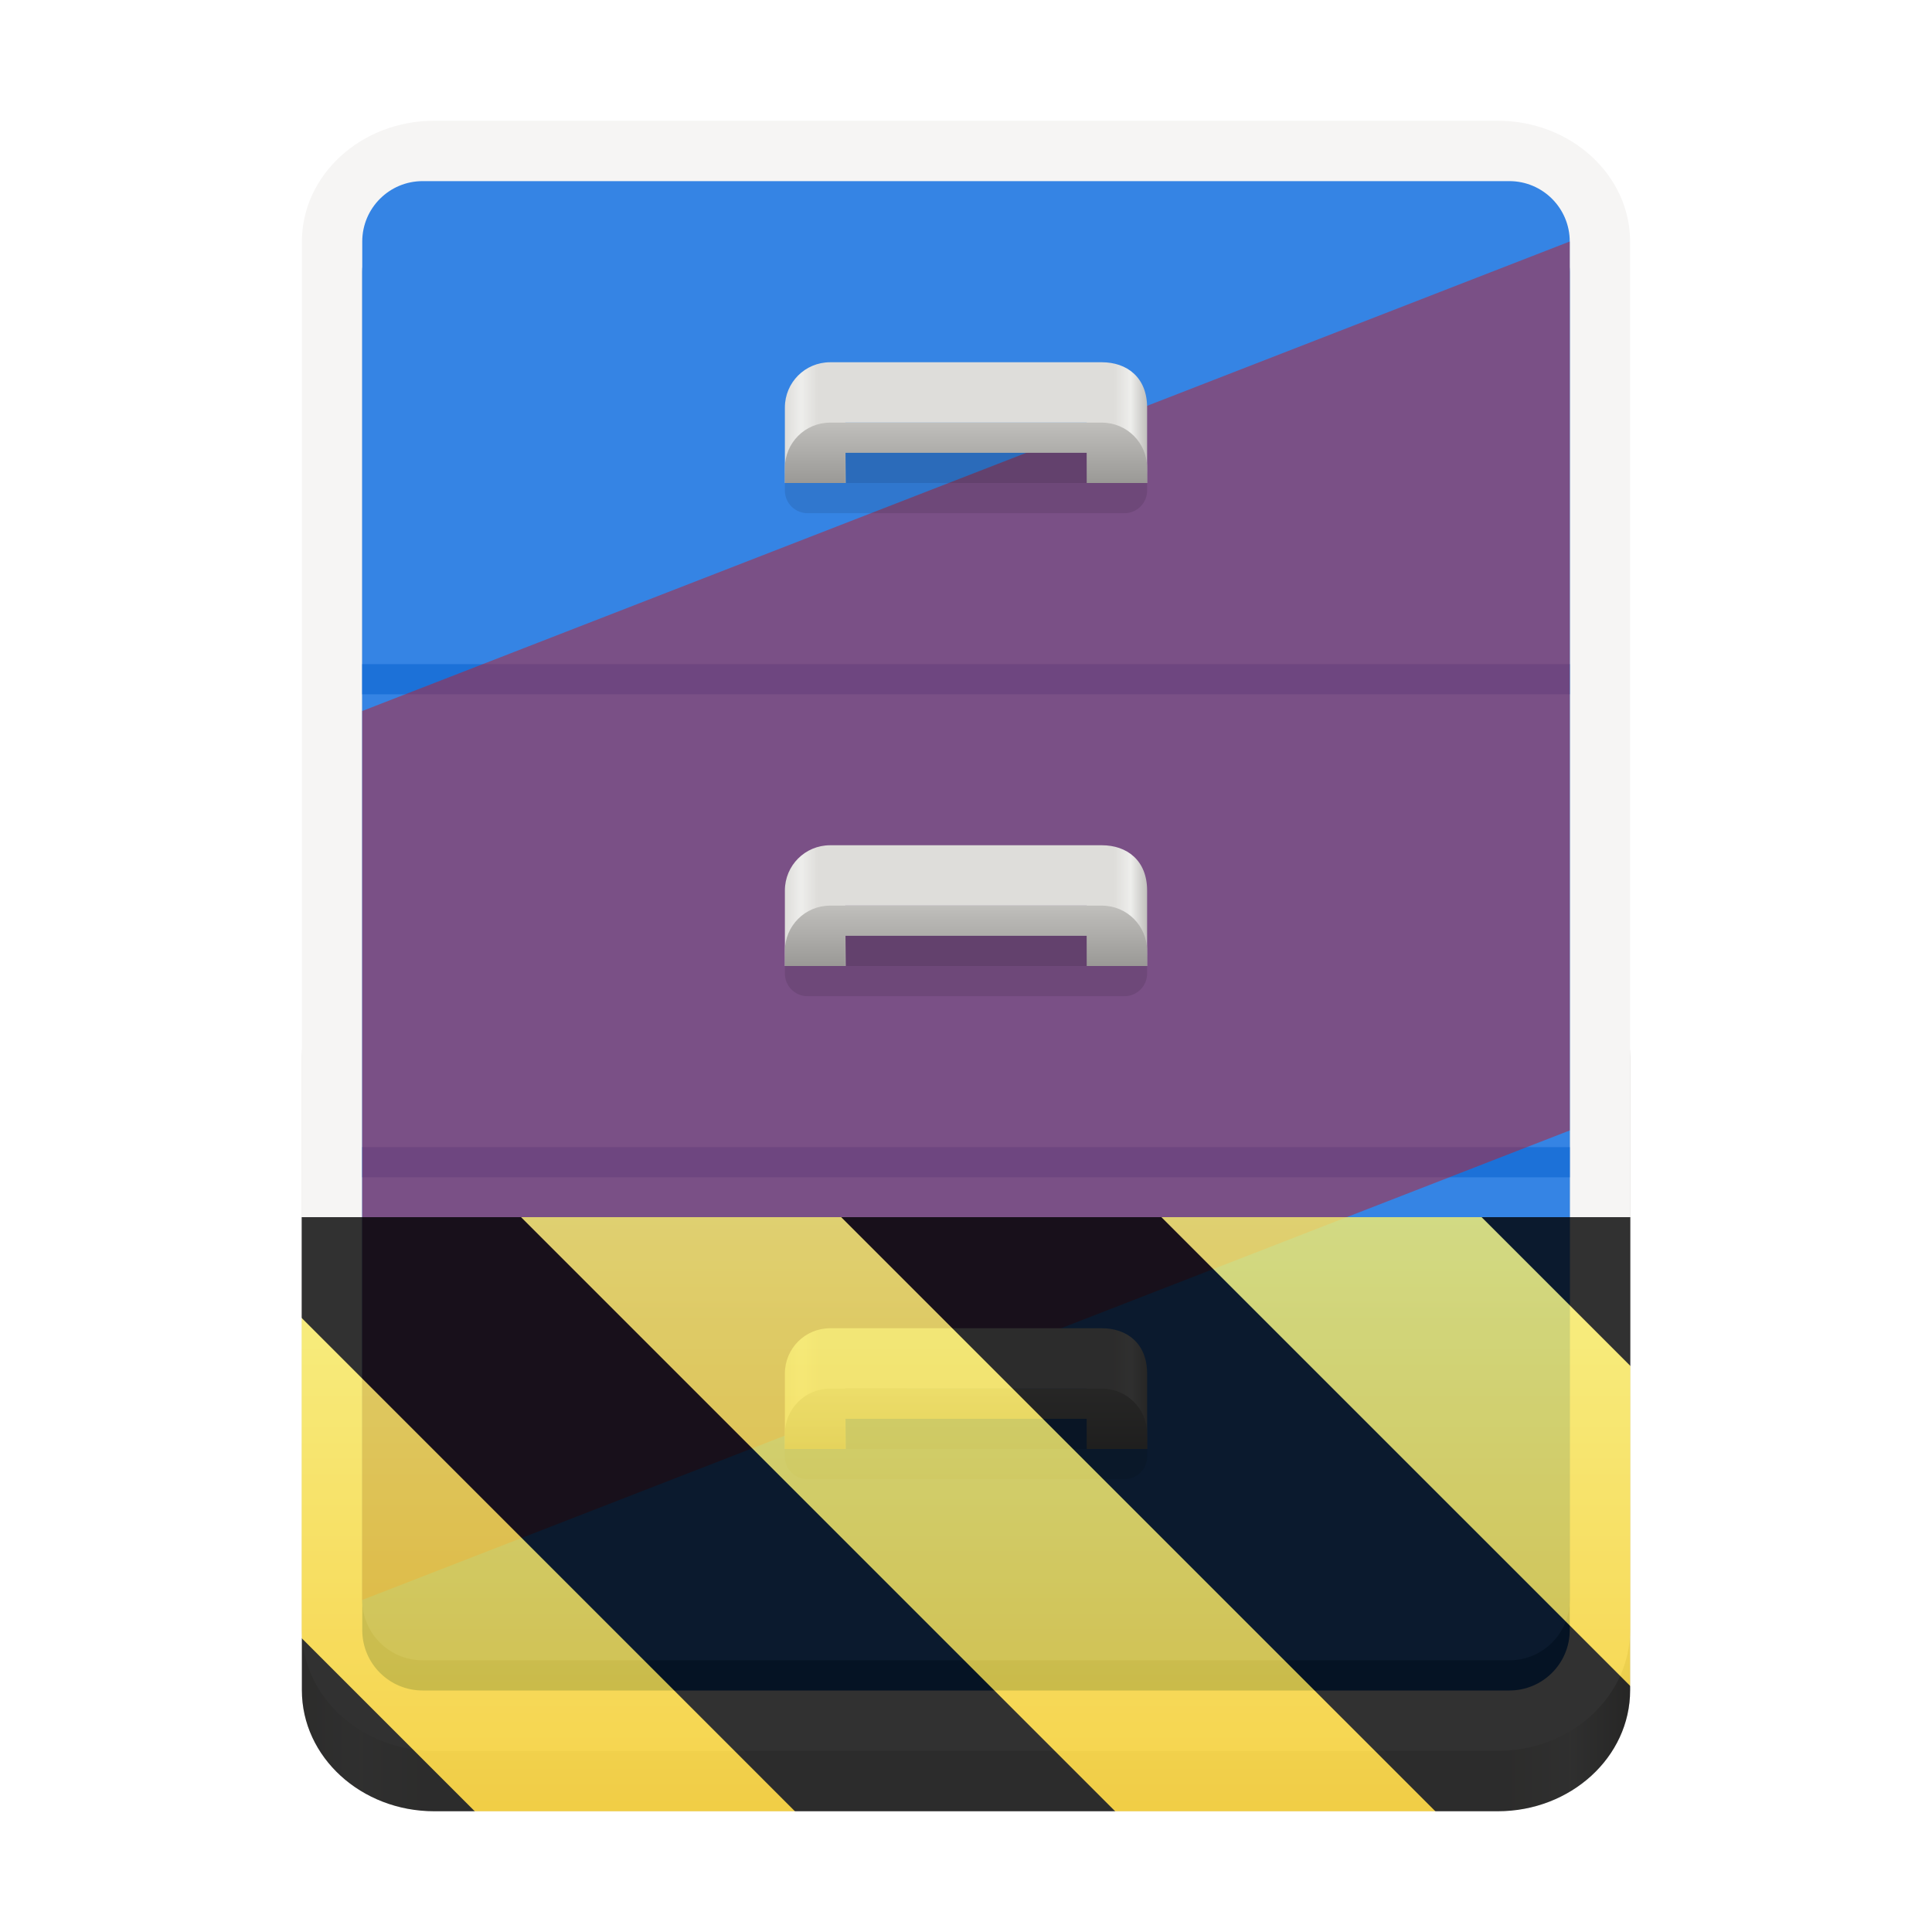
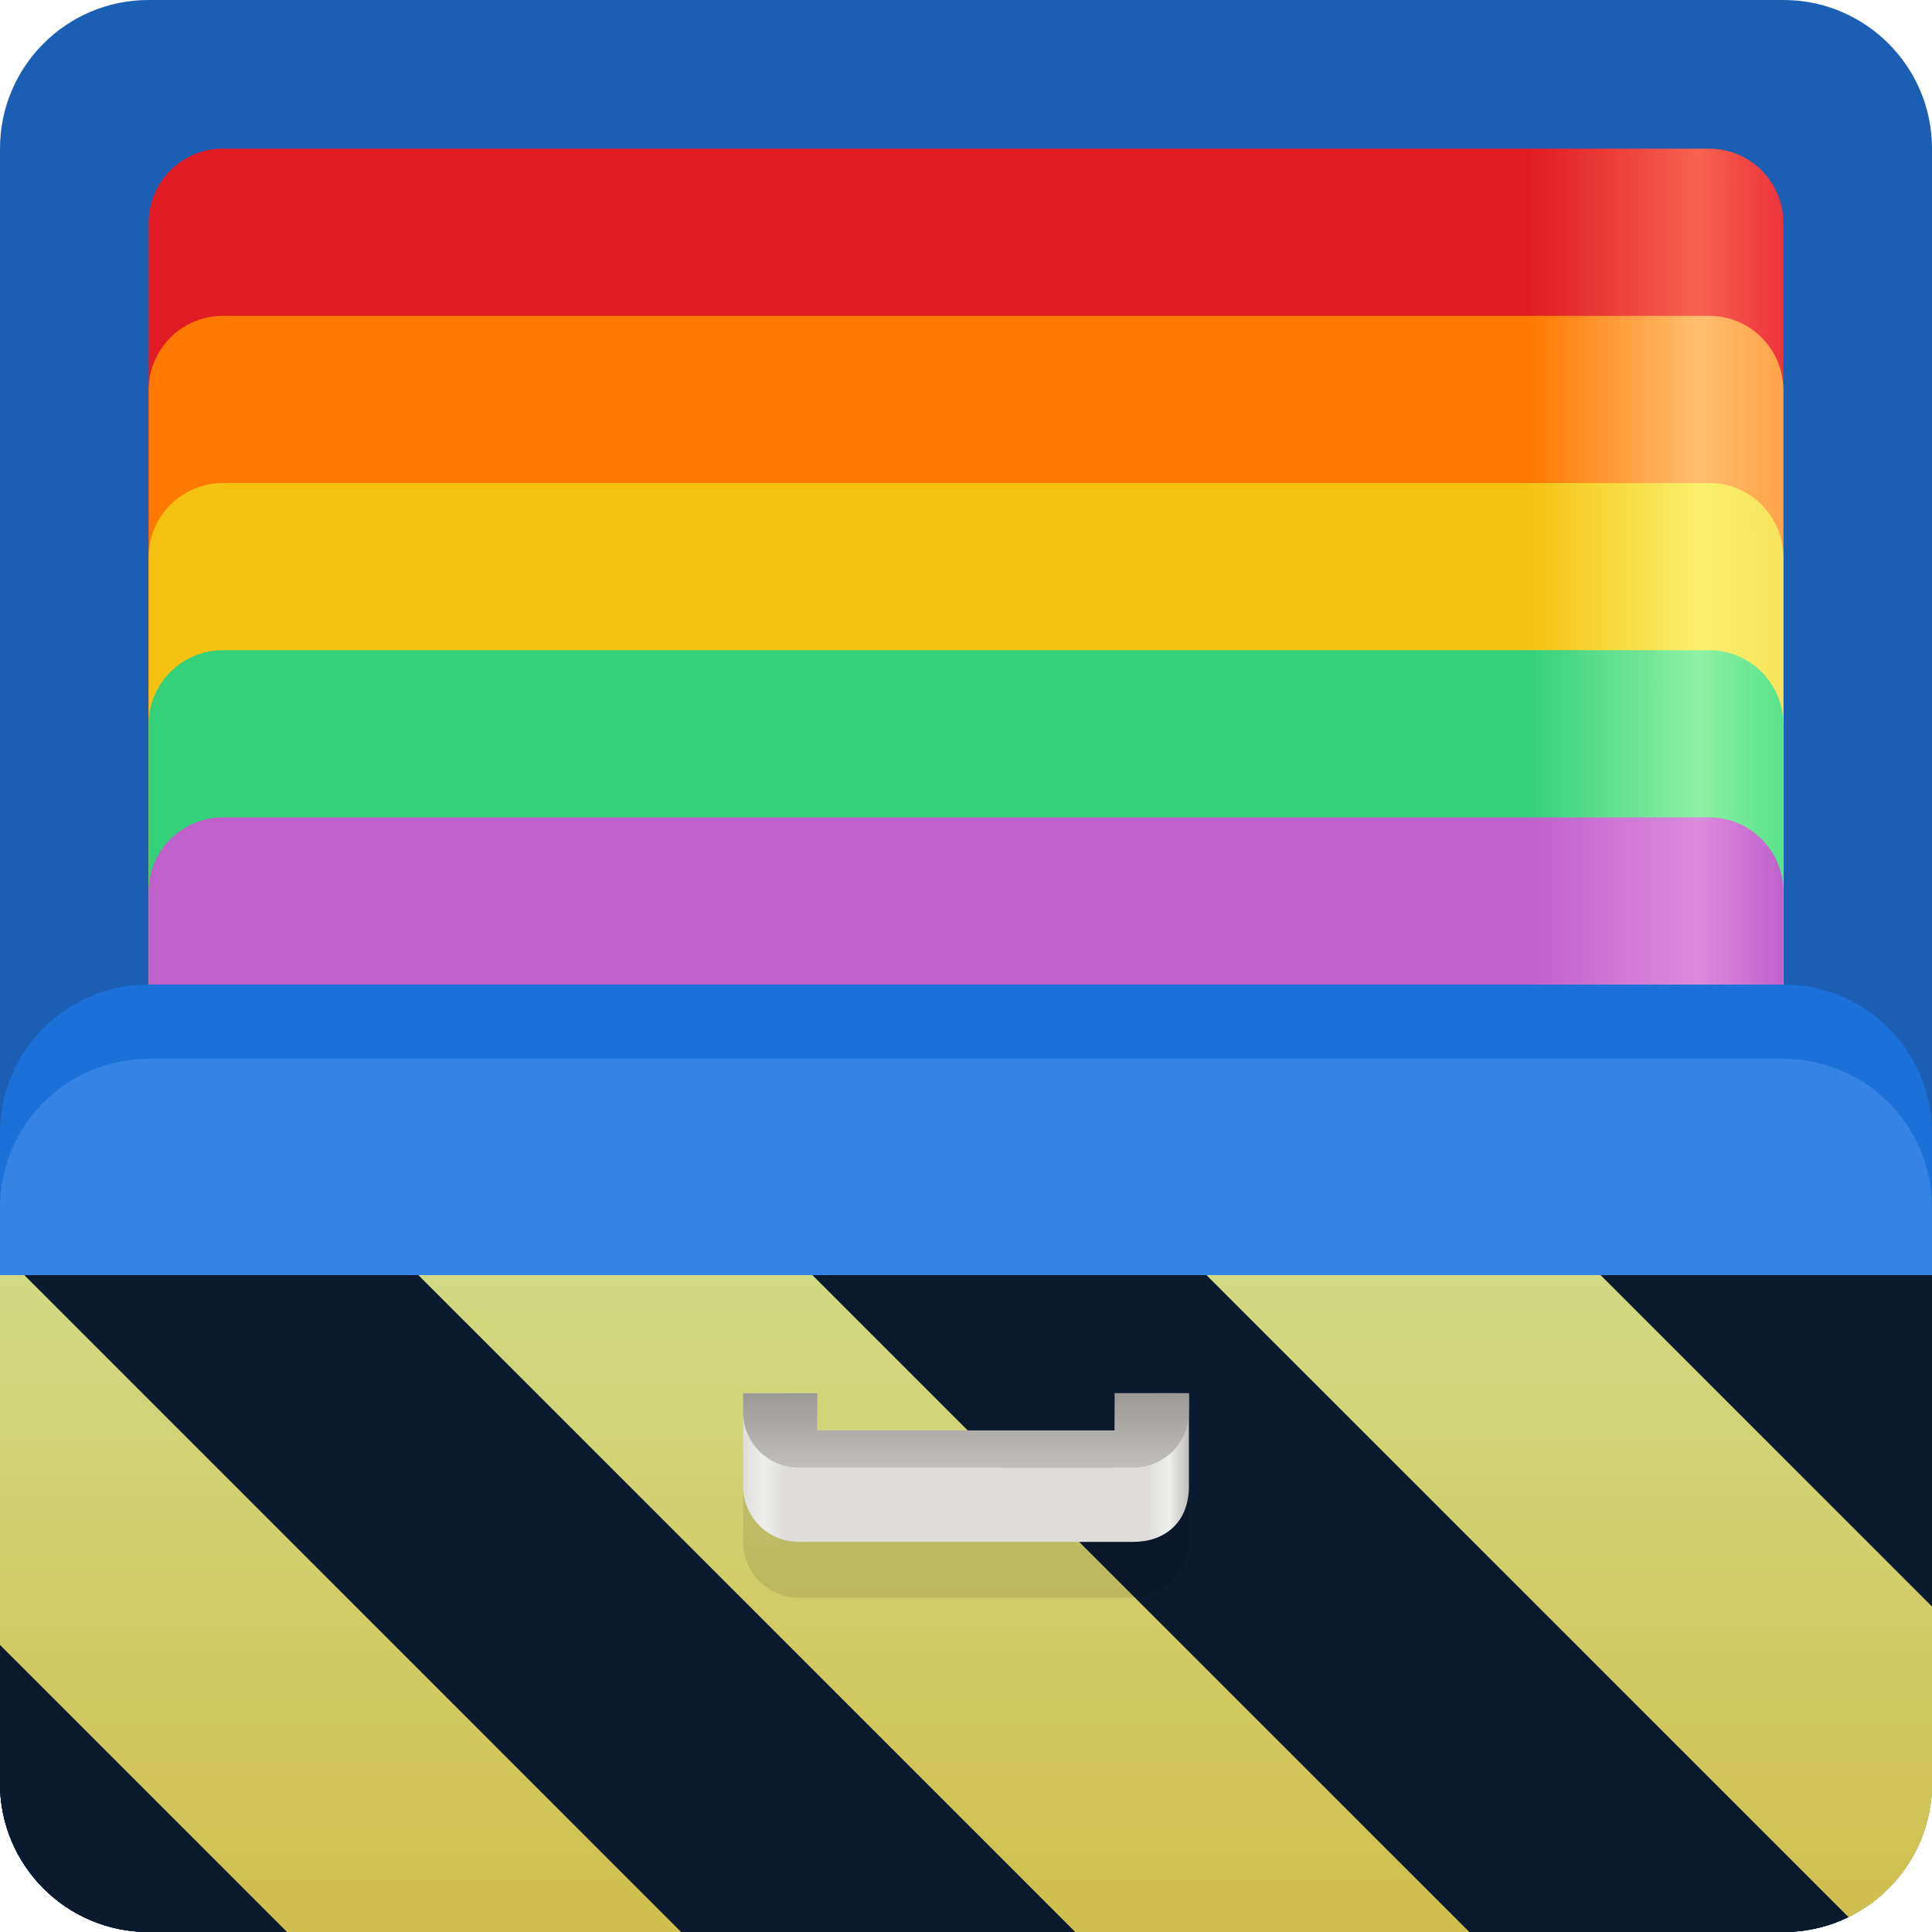
- <svg xmlns="http://www.w3.org/2000/svg" xmlns:xlink="http://www.w3.org/1999/xlink" height="128" width="128">
+ <svg xmlns="http://www.w3.org/2000/svg" xmlns:xlink="http://www.w3.org/1999/xlink" height="104" width="104">
  <defs>
-     <mask id="H">
-       <g filter="url(#a)">
-         <path fill-opacity=".5" d="M-12.8-12.8h153.6v153.6H-12.8z" />
-       </g>
-     </mask>
-     <mask id="I">
-       <g filter="url(#a)">
-         <path fill-opacity=".1" d="M-12.8-12.8h153.6v153.6H-12.8z" />
-       </g>
-     </mask>
-     <mask id="J">
-       <g filter="url(#a)">
-         <path fill-opacity=".1" d="M-12.8-12.8h153.6v153.6H-12.8z" />
-       </g>
-     </mask>
-     <mask id="K">
-       <g filter="url(#a)">
-         <path fill-opacity=".1" d="M-12.8-12.8h153.6v153.6H-12.8z" />
-       </g>
-     </mask>
-     <mask id="L">
-       <g filter="url(#a)">
-         <path fill-opacity=".1" d="M-12.8-12.8h153.6v153.6H-12.8z" />
-       </g>
-     </mask>
-     <mask id="M">
-       <g filter="url(#a)">
-         <path fill-opacity=".1" d="M-12.8-12.8h153.6v153.6H-12.8z" />
-       </g>
-     </mask>
-     <mask id="N">
-       <g filter="url(#a)">
-         <path fill-opacity=".1" d="M-12.8-12.8h153.6v153.6H-12.8z" />
-       </g>
-     </mask>
-     <mask id="e">
-       <g filter="url(#a)">
-         <path fill-opacity=".5" d="M-46.592-46.592h221.184v221.184H-46.592z" />
-       </g>
-     </mask>
-     <mask id="h">
-       <g filter="url(#a)">
-         <path fill-opacity=".1" d="M-46.592-46.592h221.184v221.184H-46.592z" />
-       </g>
-     </mask>
-     <mask id="k">
-       <g filter="url(#a)">
-         <path fill-opacity=".1" d="M-46.592-46.592h221.184v221.184H-46.592z" />
-       </g>
-     </mask>
-     <mask id="n">
-       <g filter="url(#a)">
-         <path fill-opacity=".1" d="M-46.592-46.592h221.184v221.184H-46.592z" />
-       </g>
-     </mask>
-     <mask id="q">
-       <g filter="url(#a)">
-         <path fill-opacity=".1" d="M-46.592-46.592h221.184v221.184H-46.592z" />
-       </g>
-     </mask>
-     <mask id="t">
-       <g filter="url(#a)">
-         <path fill-opacity=".1" d="M-46.592-46.592h221.184v221.184H-46.592z" />
-       </g>
-     </mask>
-     <mask id="w">
-       <g filter="url(#a)">
-         <path fill-opacity=".1" d="M-46.592-46.592h221.184v221.184H-46.592z" />
-       </g>
-     </mask>
-     <mask id="P">
-       <g filter="url(#a)">
-         <g clip-path="url(#b)" filter="url(#a)">
-           <g clip-path="url(#c)">
-             <path d="M99.227 62H28.773C23.926 62 20 65.59 20 70.02v41.96c0 4.43 3.926 8.02 8.773 8.02h70.454c4.843 0 8.773-3.59 8.773-8.02V70.02c0-4.43-3.93-8.02-8.773-8.02zm0 0" fill="url(#d)" />
-             <path d="M99.227 8H28.773C23.926 8 20 11.59 20 16.02v91.96c0 4.43 3.926 8.02 8.773 8.02h70.454c4.843 0 8.773-3.59 8.773-8.02V16.02c0-4.43-3.93-8.02-8.773-8.02zm0 0" fill="#f6f5f4" />
-             <path d="M100 14H28c-2.21 0-4 1.793-4 4.004v89.992A4.002 4.002 0 0 0 28 112h72c2.21 0 4-1.793 4-4.004V18.004A4.002 4.002 0 0 0 100 14zm0 0" fill="#1a5fb4" />
-             <path d="M100 12H28c-2.21 0-4 1.793-4 4.004v89.992A4.002 4.002 0 0 0 28 110h72c2.21 0 4-1.793 4-4.004V16.004A4.002 4.002 0 0 0 100 12zm0 0" fill="#3584e4" />
-             <path d="M104 44H24v2h80zm0 32H24v2h80zm0 0" fill="#1c71d8" />
-             <g mask="url(#e)">
-               <use xlink:href="#f" />
-             </g>
-             <path d="M55 24h18c1.66 0 3 1 3 3v5h-3.969L72 28H56l.031 4H52v-5c0-1.66 1.34-3 3-3zm0 0" fill="url(#g)" />
-             <g mask="url(#h)">
-               <use xlink:href="#i" />
-             </g>
-             <path d="M55 28c-1.66 0-3 1.34-3 3v1h4v-2h16v2h4v-1c0-1.66-1.34-3-3-3zm0 0" fill="url(#j)" />
-             <g mask="url(#k)">
-               <use xlink:href="#l" />
-             </g>
-             <path d="M55 56h18c1.66 0 3 1 3 3v5h-3.969L72 60H56l.031 4H52v-5c0-1.66 1.34-3 3-3zm0 0" fill="url(#m)" />
-             <g mask="url(#n)">
-               <use xlink:href="#o" />
-             </g>
-             <path d="M55 60c-1.66 0-3 1.34-3 3v1h4v-2h16v2h4v-1c0-1.66-1.34-3-3-3zm0 0" fill="url(#p)" />
-             <g mask="url(#q)">
-               <use xlink:href="#r" />
-             </g>
-             <path d="M55 88h18c1.66 0 3 1 3 3v5h-3.969L72 92H56l.031 4H52v-5c0-1.66 1.34-3 3-3zm0 0" fill="url(#s)" />
-             <g mask="url(#t)">
-               <use xlink:href="#u" />
-             </g>
-             <path d="M55 92c-1.66 0-3 1.34-3 3v1h4v-2h16v2h4v-1c0-1.66-1.34-3-3-3zm0 0" fill="url(#v)" />
-             <g mask="url(#w)">
-               <use xlink:href="#x" />
-             </g>
-           </g>
-         </g>
-       </g>
-     </mask>
-     <mask id="R">
-       <g filter="url(#a)">
-         <path fill-opacity=".8" d="M-28.16-28.16h184.32v184.32H-28.16z" />
-       </g>
-     </mask>
-     <clipPath id="A">
-       <path d="M0 0h128v128H0z" />
-     </clipPath>
-     <clipPath id="B">
-       <path d="M0 0h128v128H0z" />
-     </clipPath>
-     <clipPath id="C">
-       <path d="M0 0h128v128H0z" />
-     </clipPath>
-     <clipPath id="D">
-       <path d="M0 0h128v128H0z" />
-     </clipPath>
-     <clipPath id="E">
-       <path d="M0 0h128v128H0z" />
-     </clipPath>
-     <clipPath id="F">
-       <path d="M0 0h128v128H0z" />
-     </clipPath>
-     <clipPath id="G">
-       <path d="M0 0h128v128H0z" />
-     </clipPath>
-     <clipPath id="c">
-       <path d="M0 0h128v128H0z" />
-     </clipPath>
-     <clipPath id="b">
-       <path d="M0 0h128v128H0z" />
-     </clipPath>
-     <clipPath id="Q">
-       <path d="M0 0h128v128H0z" />
-     </clipPath>
-     <clipPath id="O">
-       <path d="M0 0h128v128H0z" />
-     </clipPath>
-     <linearGradient id="y" gradientUnits="userSpaceOnUse">
+     <linearGradient id="a" gradientUnits="userSpaceOnUse" x1="20" x2="108" y1="115" y2="115">
+       <stop offset=".844" stop-color="#e01b24" />
+       <stop offset=".948" stop-color="#f66151" />
+       <stop offset="1" stop-color="#ed333b" />
+     </linearGradient>
+     <linearGradient id="b" gradientUnits="userSpaceOnUse" x1="20" x2="108" y1="115" y2="115">
+       <stop offset=".844" stop-color="#ff7800" />
+       <stop offset=".948" stop-color="#ffbe6f" />
+       <stop offset="1" stop-color="#ffa348" />
+     </linearGradient>
+     <linearGradient id="c" gradientUnits="userSpaceOnUse" x1="20" x2="108" y1="115" y2="115">
+       <stop offset=".844" stop-color="#f5c211" />
+       <stop offset=".948" stop-color="#f9f06b" />
+       <stop offset="1" stop-color="#f8e45c" />
+     </linearGradient>
+     <linearGradient id="d" gradientUnits="userSpaceOnUse" x1="20" x2="108" y1="116" y2="116">
+       <stop offset=".844" stop-color="#33d17a" />
+       <stop offset=".948" stop-color="#8ff0a4" />
+       <stop offset="1" stop-color="#57e389" />
+     </linearGradient>
+     <linearGradient id="e" gradientUnits="userSpaceOnUse" x1="20" x2="108" y1="116" y2="116">
+       <stop offset=".844" stop-color="#c061cb" />
+       <stop offset=".948" stop-color="#dc8add" />
+       <stop offset="1" stop-color="#c061cb" />
+     </linearGradient>
+     <linearGradient id="f" gradientUnits="userSpaceOnUse" x1="52" x2="76" y1="75" y2="75">
      <stop offset="0" stop-color="#deddda" />
      <stop offset=".045" stop-color="#eeeeec" />
      <stop offset=".091" stop-color="#deddda" />
      <stop offset=".909" stop-color="#deddda" />
      <stop offset=".955" stop-color="#eeeeec" />
      <stop offset="1" stop-color="#c0bfbc" />
    </linearGradient>
-     <linearGradient id="d" x1="20" x2="108" xlink:href="#y" y1="66" y2="66" />
-     <linearGradient id="g" x1="52" x2="76" xlink:href="#y" y1="44" y2="44" />
-     <linearGradient id="z" gradientUnits="userSpaceOnUse">
+     <linearGradient id="g" gradientUnits="userSpaceOnUse" x1="65" x2="65" y1="87" y2="91">
      <stop offset="0" stop-color="#9a9996" />
      <stop offset="1" stop-color="#c0bfbc" />
    </linearGradient>
-     <linearGradient id="j" x1="65" x2="65" xlink:href="#z" y1="32" y2="28" />
-     <linearGradient id="m" x1="52" x2="76" xlink:href="#y" y1="76" y2="76" />
-     <linearGradient id="p" x1="65" x2="65" xlink:href="#z" y1="64" y2="60" />
-     <linearGradient id="s" x1="52" x2="76" xlink:href="#y" y1="108" y2="108" />
-     <linearGradient id="v" x1="65" x2="65" xlink:href="#z" y1="96" y2="92" />
-     <linearGradient id="S" gradientTransform="matrix(0 .37 -.98462 0 295.385 -30.36)" gradientUnits="userSpaceOnUse" x1="300" x2="428" y1="235" y2="235">
+     <linearGradient id="w" gradientTransform="matrix(0 .37 -.98462 0 295.385 -30.36)" gradientUnits="userSpaceOnUse" x1="300" x2="428" y1="235" y2="235">
      <stop offset="0" stop-color="#f9f06b" />
      <stop offset="1" stop-color="#f5c211" />
    </linearGradient>
-     <g id="f" clip-path="url(#A)">
-       <path d="M104 16 24 47.105V106l80-31.105zm0 0" fill="#c01c28" />
-     </g>
-     <g id="i" clip-path="url(#B)">
-       <path d="M74.5 30h-21a1.5 1.5 0 0 0-1.5 1.5v1a1.5 1.5 0 0 0 1.5 1.5h21a1.5 1.5 0 0 0 1.5-1.5v-1a1.5 1.5 0 0 0-1.5-1.5zm0 0" />
-     </g>
-     <g id="l" clip-path="url(#C)">
-       <path d="M72 30H56v2h16zm0 0" />
-     </g>
-     <g id="o" clip-path="url(#D)">
-       <path d="M74.5 62h-21a1.5 1.5 0 0 0-1.5 1.5v1a1.5 1.5 0 0 0 1.5 1.5h21a1.5 1.5 0 0 0 1.5-1.5v-1a1.5 1.5 0 0 0-1.5-1.5zm0 0" />
-     </g>
-     <g id="r" clip-path="url(#E)">
-       <path d="M72 62H56v2h16zm0 0" />
-     </g>
-     <g id="u" clip-path="url(#F)">
-       <path d="M74.5 94h-21a1.5 1.5 0 0 0-1.5 1.5v1a1.5 1.5 0 0 0 1.5 1.5h21a1.5 1.5 0 0 0 1.5-1.5v-1a1.5 1.5 0 0 0-1.5-1.5zm0 0" />
-     </g>
-     <g id="x" clip-path="url(#G)">
-       <path d="M72 94H56v2h16zm0 0" />
-     </g>
-     <filter id="a" height="100%" width="100%" x="0%" y="0%">
+     <linearGradient xlink:href="#a" id="n" gradientUnits="userSpaceOnUse" x1="20" y1="115" x2="108" y2="115" gradientTransform="translate(-12 -12)" />
+     <linearGradient xlink:href="#b" id="o" gradientUnits="userSpaceOnUse" x1="20" y1="115" x2="108" y2="115" gradientTransform="translate(-12 -12)" />
+     <linearGradient xlink:href="#c" id="p" gradientUnits="userSpaceOnUse" x1="20" y1="115" x2="108" y2="115" gradientTransform="translate(-12 -12)" />
+     <linearGradient xlink:href="#d" id="q" gradientUnits="userSpaceOnUse" x1="20" y1="116" x2="108" y2="116" gradientTransform="translate(-12 -12)" />
+     <linearGradient xlink:href="#e" id="r" gradientUnits="userSpaceOnUse" x1="20" y1="116" x2="108" y2="116" gradientTransform="translate(-12 -12)" />
+     <linearGradient xlink:href="#f" id="y" gradientUnits="userSpaceOnUse" x1="52" y1="75" x2="76" y2="75" gradientTransform="translate(-12 -12)" />
+     <linearGradient xlink:href="#g" id="z" gradientUnits="userSpaceOnUse" x1="65" y1="87" x2="65" y2="91" gradientTransform="translate(-12 -12)" />
+     <clipPath id="m">
+       <path d="M0 0h128v128H0z" />
+     </clipPath>
+     <clipPath id="j">
+       <path d="M0 0h128v128H0z" />
+     </clipPath>
+     <clipPath id="i">
+       <path d="M0 0h128v128H0z" />
+     </clipPath>
+     <clipPath id="u">
+       <path d="M0 0h128v128H0z" />
+     </clipPath>
+     <clipPath id="t">
+       <path d="M0 0h128v128H0z" />
+     </clipPath>
+     <mask id="x">
+       <g filter="url(#h)">
+         <path fill-opacity=".1" d="M-12.8-12.8h153.6v153.6H-12.8z" />
+       </g>
+     </mask>
+     <mask id="k">
+       <g filter="url(#h)">
+         <path fill-opacity=".1" d="M-46.592-46.592h221.184v221.184H-46.592z" />
+       </g>
+     </mask>
+     <mask id="s">
+       <g filter="url(#h)">
+         <g clip-path="url(#i)" filter="url(#h)">
+           <g clip-path="url(#j)">
+             <path d="M20 12h88a8 8 0 0 1 8 8v88a8 8 0 0 1-8 8H20a8 8 0 0 1-8-8V20a8 8 0 0 1 8-8zm0 0" fill="#1a5fb4" />
+             <path d="M20 24c0-2.21 1.79-4 4-4h80c2.21 0 4 1.79 4 4v91H20Zm0 0" fill="url(#a)" />
+             <path d="M20 33c0-2.21 1.79-4 4-4h80c2.21 0 4 1.79 4 4v82H20Zm0 0" fill="url(#b)" />
+             <path d="M20 42c0-2.21 1.79-4 4-4h80c2.21 0 4 1.79 4 4v73H20Zm0 0" fill="url(#c)" />
+             <path d="M20 51c0-2.21 1.79-4 4-4h80c2.21 0 4 1.79 4 4v65H20Zm0 0" fill="url(#d)" />
+             <path d="M20 60c0-2.21 1.79-4 4-4h80c2.21 0 4 1.79 4 4v56H20Zm0 0" fill="url(#e)" />
+             <path d="M20 65h88a8 8 0 0 1 8 8v35a8 8 0 0 1-8 8H20a8 8 0 0 1-8-8V73a8 8 0 0 1 8-8zm0 0" fill="#1c71d8" />
+             <path d="M20 69h88a8 8 0 0 1 8 8v31a8 8 0 0 1-8 8H20a8 8 0 0 1-8-8V77a8 8 0 0 1 8-8zm0 0" fill="#3584e4" />
+             <g mask="url(#k)">
+               <use xlink:href="#l" />
+             </g>
+             <path d="M55 95h18c1.66 0 3-1 3-3v-5h-3.969L72 91H56v-4h-4v5c0 1.66 1.34 3 3 3zm0 0" fill="url(#f)" />
+             <path d="M55 91c-1.66 0-3-1.34-3-3v-1h4v2h16v-2h4v1c0 1.66-1.34 3-3 3zm0 0" fill="url(#g)" />
+           </g>
+         </g>
+       </g>
+     </mask>
+     <mask id="v">
+       <g filter="url(#h)">
+         <path fill-opacity=".8" d="M-28.16-28.16h184.32v184.32H-28.16z" />
+       </g>
+     </mask>
+     <filter id="h" height="1" width="1" x="0" y="0">
      <feColorMatrix color-interpolation-filters="sRGB" values="0 0 0 0 1 0 0 0 0 1 0 0 0 0 1 0 0 0 1 0" />
    </filter>
+     <g id="l" clip-path="url(#m)">
+       <path d="M52 90h24v5a3 3 0 0 1-3 3H55a3 3 0 0 1-3-3zm0 0" />
+     </g>
  </defs>
-   <path d="M99.227 62H28.773C23.926 62 20 65.59 20 70.02v41.96c0 4.43 3.926 8.02 8.773 8.02h70.454c4.843 0 8.773-3.59 8.773-8.02V70.02c0-4.43-3.93-8.02-8.773-8.02zm0 0" fill="url(#d)" />
-   <path d="M99.227 8H28.773C23.926 8 20 11.59 20 16.02v91.96c0 4.43 3.926 8.02 8.773 8.02h70.454c4.843 0 8.773-3.59 8.773-8.02V16.02c0-4.43-3.93-8.02-8.773-8.02zm0 0" fill="#f6f5f4" />
-   <path d="M100 14H28c-2.21 0-4 1.793-4 4.004v89.992A4.002 4.002 0 0 0 28 112h72c2.21 0 4-1.793 4-4.004V18.004A4.002 4.002 0 0 0 100 14zm0 0" fill="#1a5fb4" />
-   <path d="M100 12H28c-2.21 0-4 1.793-4 4.004v89.992A4.002 4.002 0 0 0 28 110h72c2.21 0 4-1.793 4-4.004V16.004A4.002 4.002 0 0 0 100 12zm0 0" fill="#3584e4" />
-   <path d="M104 44H24v2h80zm0 32H24v2h80zm0 0" fill="#1c71d8" />
-   <g mask="url(#H)">
-     <use xlink:href="#f" />
+   <path d="M8 0h88a8 8 0 0 1 8 8v88a8 8 0 0 1-8 8H8a8 8 0 0 1-8-8V8a8 8 0 0 1 8-8Zm0 0" fill="#1a5fb4" />
+   <path d="M8 12c0-2.21 1.79-4 4-4h80c2.21 0 4 1.79 4 4v91H8Zm0 0" fill="url(#a)" style="fill:url(#n)" />
+   <path d="M8 21c0-2.21 1.79-4 4-4h80c2.21 0 4 1.79 4 4v82H8Zm0 0" fill="url(#b)" style="fill:url(#o)" />
+   <path d="M8 30c0-2.21 1.79-4 4-4h80c2.21 0 4 1.79 4 4v73H8Zm0 0" fill="url(#c)" style="fill:url(#p)" />
+   <path d="M8 39c0-2.21 1.79-4 4-4h80c2.21 0 4 1.79 4 4v65H8Zm0 0" fill="url(#d)" style="fill:url(#q)" />
+   <path d="M8 48c0-2.21 1.79-4 4-4h80c2.21 0 4 1.79 4 4v56H8Zm0 0" fill="url(#e)" style="fill:url(#r)" />
+   <path d="M8 53h88a8 8 0 0 1 8 8v35a8 8 0 0 1-8 8H8a8 8 0 0 1-8-8V61a8 8 0 0 1 8-8zm0 0" fill="#1c71d8" />
+   <path d="M8 57h88a8 8 0 0 1 8 8v31a8 8 0 0 1-8 8H8a8 8 0 0 1-8-8V65a8 8 0 0 1 8-8zm0 0" fill="#3584e4" />
+   <g mask="url(#s)" transform="translate(-12 -12)">
+     <g clip-path="url(#t)">
+       <g clip-path="url(#u)" mask="url(#v)">
+         <path d="M128 80.64V128H0V80.64Zm0 0" fill="url(#w)" style="fill:url(#w)" />
+         <path d="M13.309 80.64 60.664 128H81.88L34.52 80.64Zm42.421 0L103.094 128h21.215L76.945 80.64Zm42.43 0L128 110.48V89.27l-8.629-8.63zM0 88.548v21.215L18.238 128h21.215zm0 0" />
+       </g>
+     </g>
  </g>
-   <path d="M55 24h18c1.66 0 3 1 3 3v5h-3.969L72 28H56l.031 4H52v-5c0-1.66 1.34-3 3-3zm0 0" fill="url(#g)" />
-   <g mask="url(#I)">
-     <use xlink:href="#i" />
-   </g>
-   <path d="M55 28c-1.66 0-3 1.34-3 3v1h4v-2h16v2h4v-1c0-1.66-1.34-3-3-3zm0 0" fill="url(#j)" />
-   <g mask="url(#J)">
+   <g mask="url(#x)" transform="translate(-12 -12)">
    <use xlink:href="#l" />
  </g>
-   <path d="M55 56h18c1.66 0 3 1 3 3v5h-3.969L72 60H56l.031 4H52v-5c0-1.66 1.34-3 3-3zm0 0" fill="url(#m)" />
-   <g mask="url(#K)">
-     <use xlink:href="#o" />
-   </g>
-   <path d="M55 60c-1.66 0-3 1.34-3 3v1h4v-2h16v2h4v-1c0-1.66-1.34-3-3-3zm0 0" fill="url(#p)" />
-   <g mask="url(#L)">
-     <use xlink:href="#r" />
-   </g>
-   <path d="M55 88h18c1.66 0 3 1 3 3v5h-3.969L72 92H56l.031 4H52v-5c0-1.66 1.34-3 3-3zm0 0" fill="url(#s)" />
-   <g mask="url(#M)">
-     <use xlink:href="#u" />
-   </g>
-   <path d="M55 92c-1.66 0-3 1.34-3 3v1h4v-2h16v2h4v-1c0-1.66-1.34-3-3-3zm0 0" fill="url(#v)" />
-   <g mask="url(#N)">
-     <use xlink:href="#x" />
-   </g>
-   <g clip-path="url(#O)" mask="url(#P)">
-     <g clip-path="url(#Q)" mask="url(#R)">
-       <path d="M128 80.64V128H0V80.64zm0 0" fill="url(#S)" />
-       <path d="M13.309 80.64 60.664 128H81.88L34.52 80.64zm42.421 0L103.094 128h21.215L76.945 80.64zm42.43 0L128 110.48V89.27l-8.629-8.63zM0 88.548v21.215L18.238 128h21.215zm0 0" />
-     </g>
-   </g>
+   <path d="M43 83h18c1.66 0 3-1 3-3v-5h-3.969L60 79H44v-4h-4v5c0 1.66 1.34 3 3 3zm0 0" fill="url(#f)" style="fill:url(#y)" />
+   <path d="M43 79c-1.66 0-3-1.34-3-3v-1h4v2h16v-2h4v1c0 1.66-1.34 3-3 3zm0 0" fill="url(#g)" style="fill:url(#z)" />
</svg>
